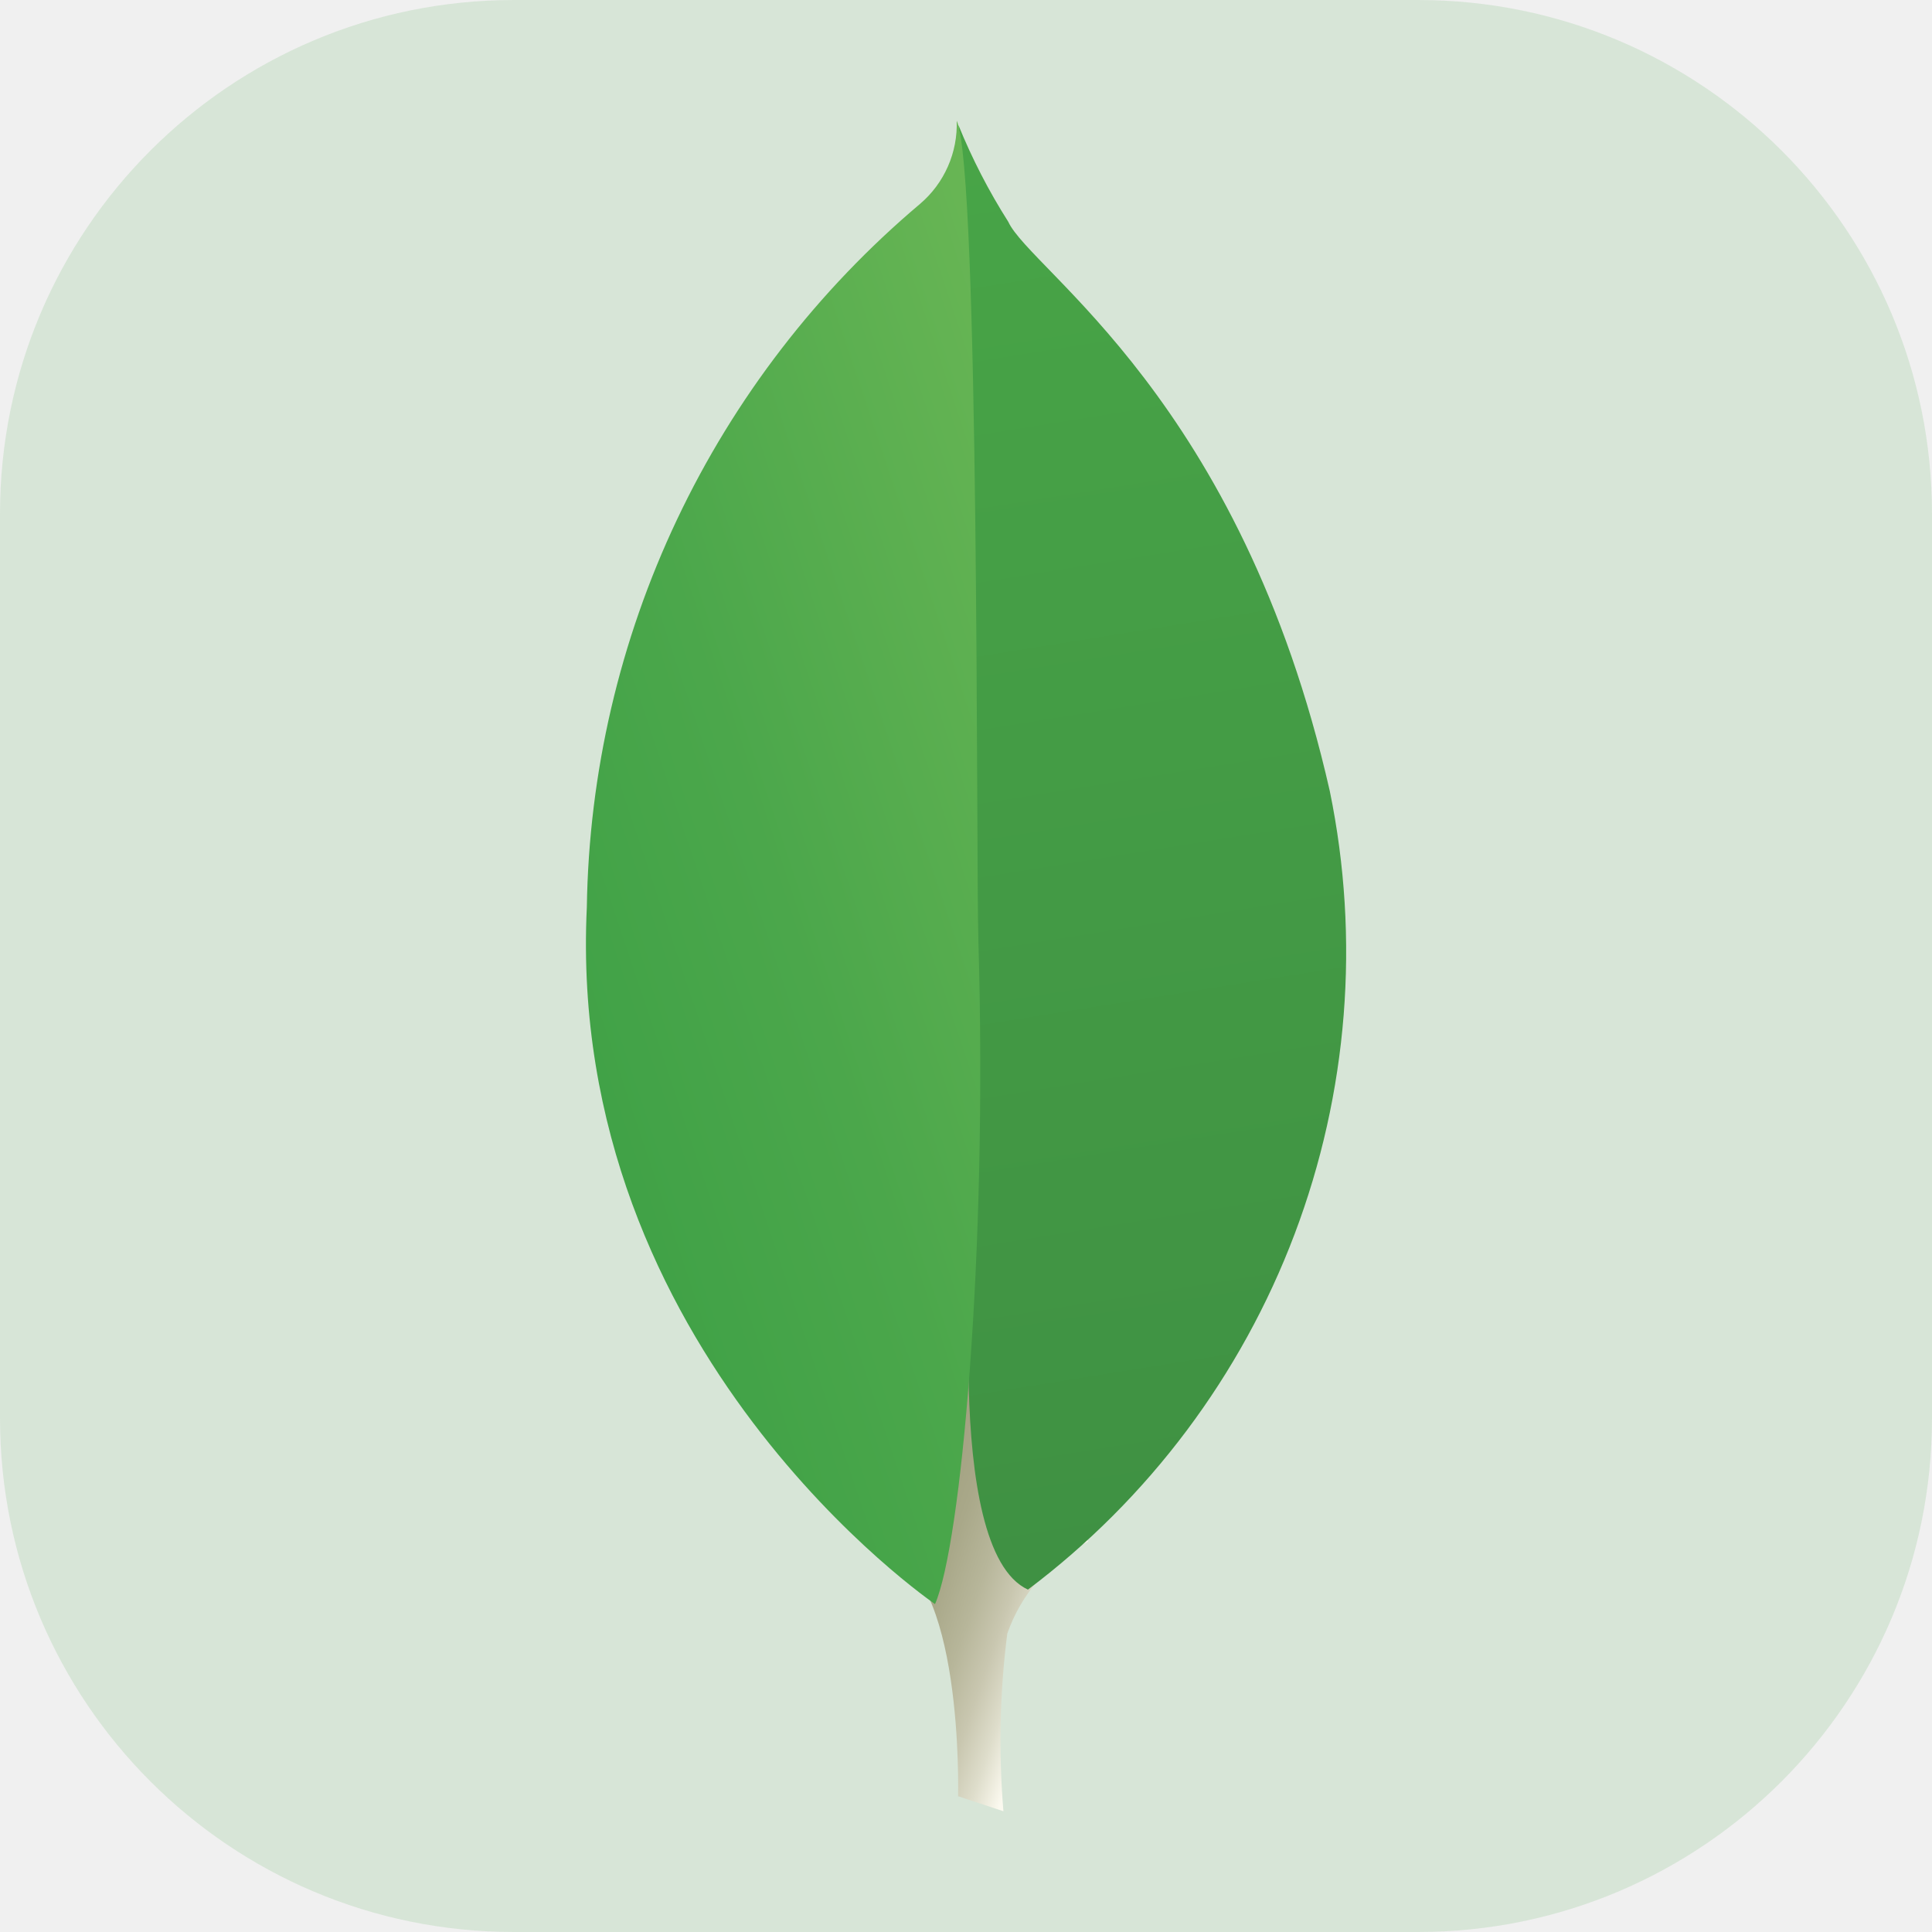
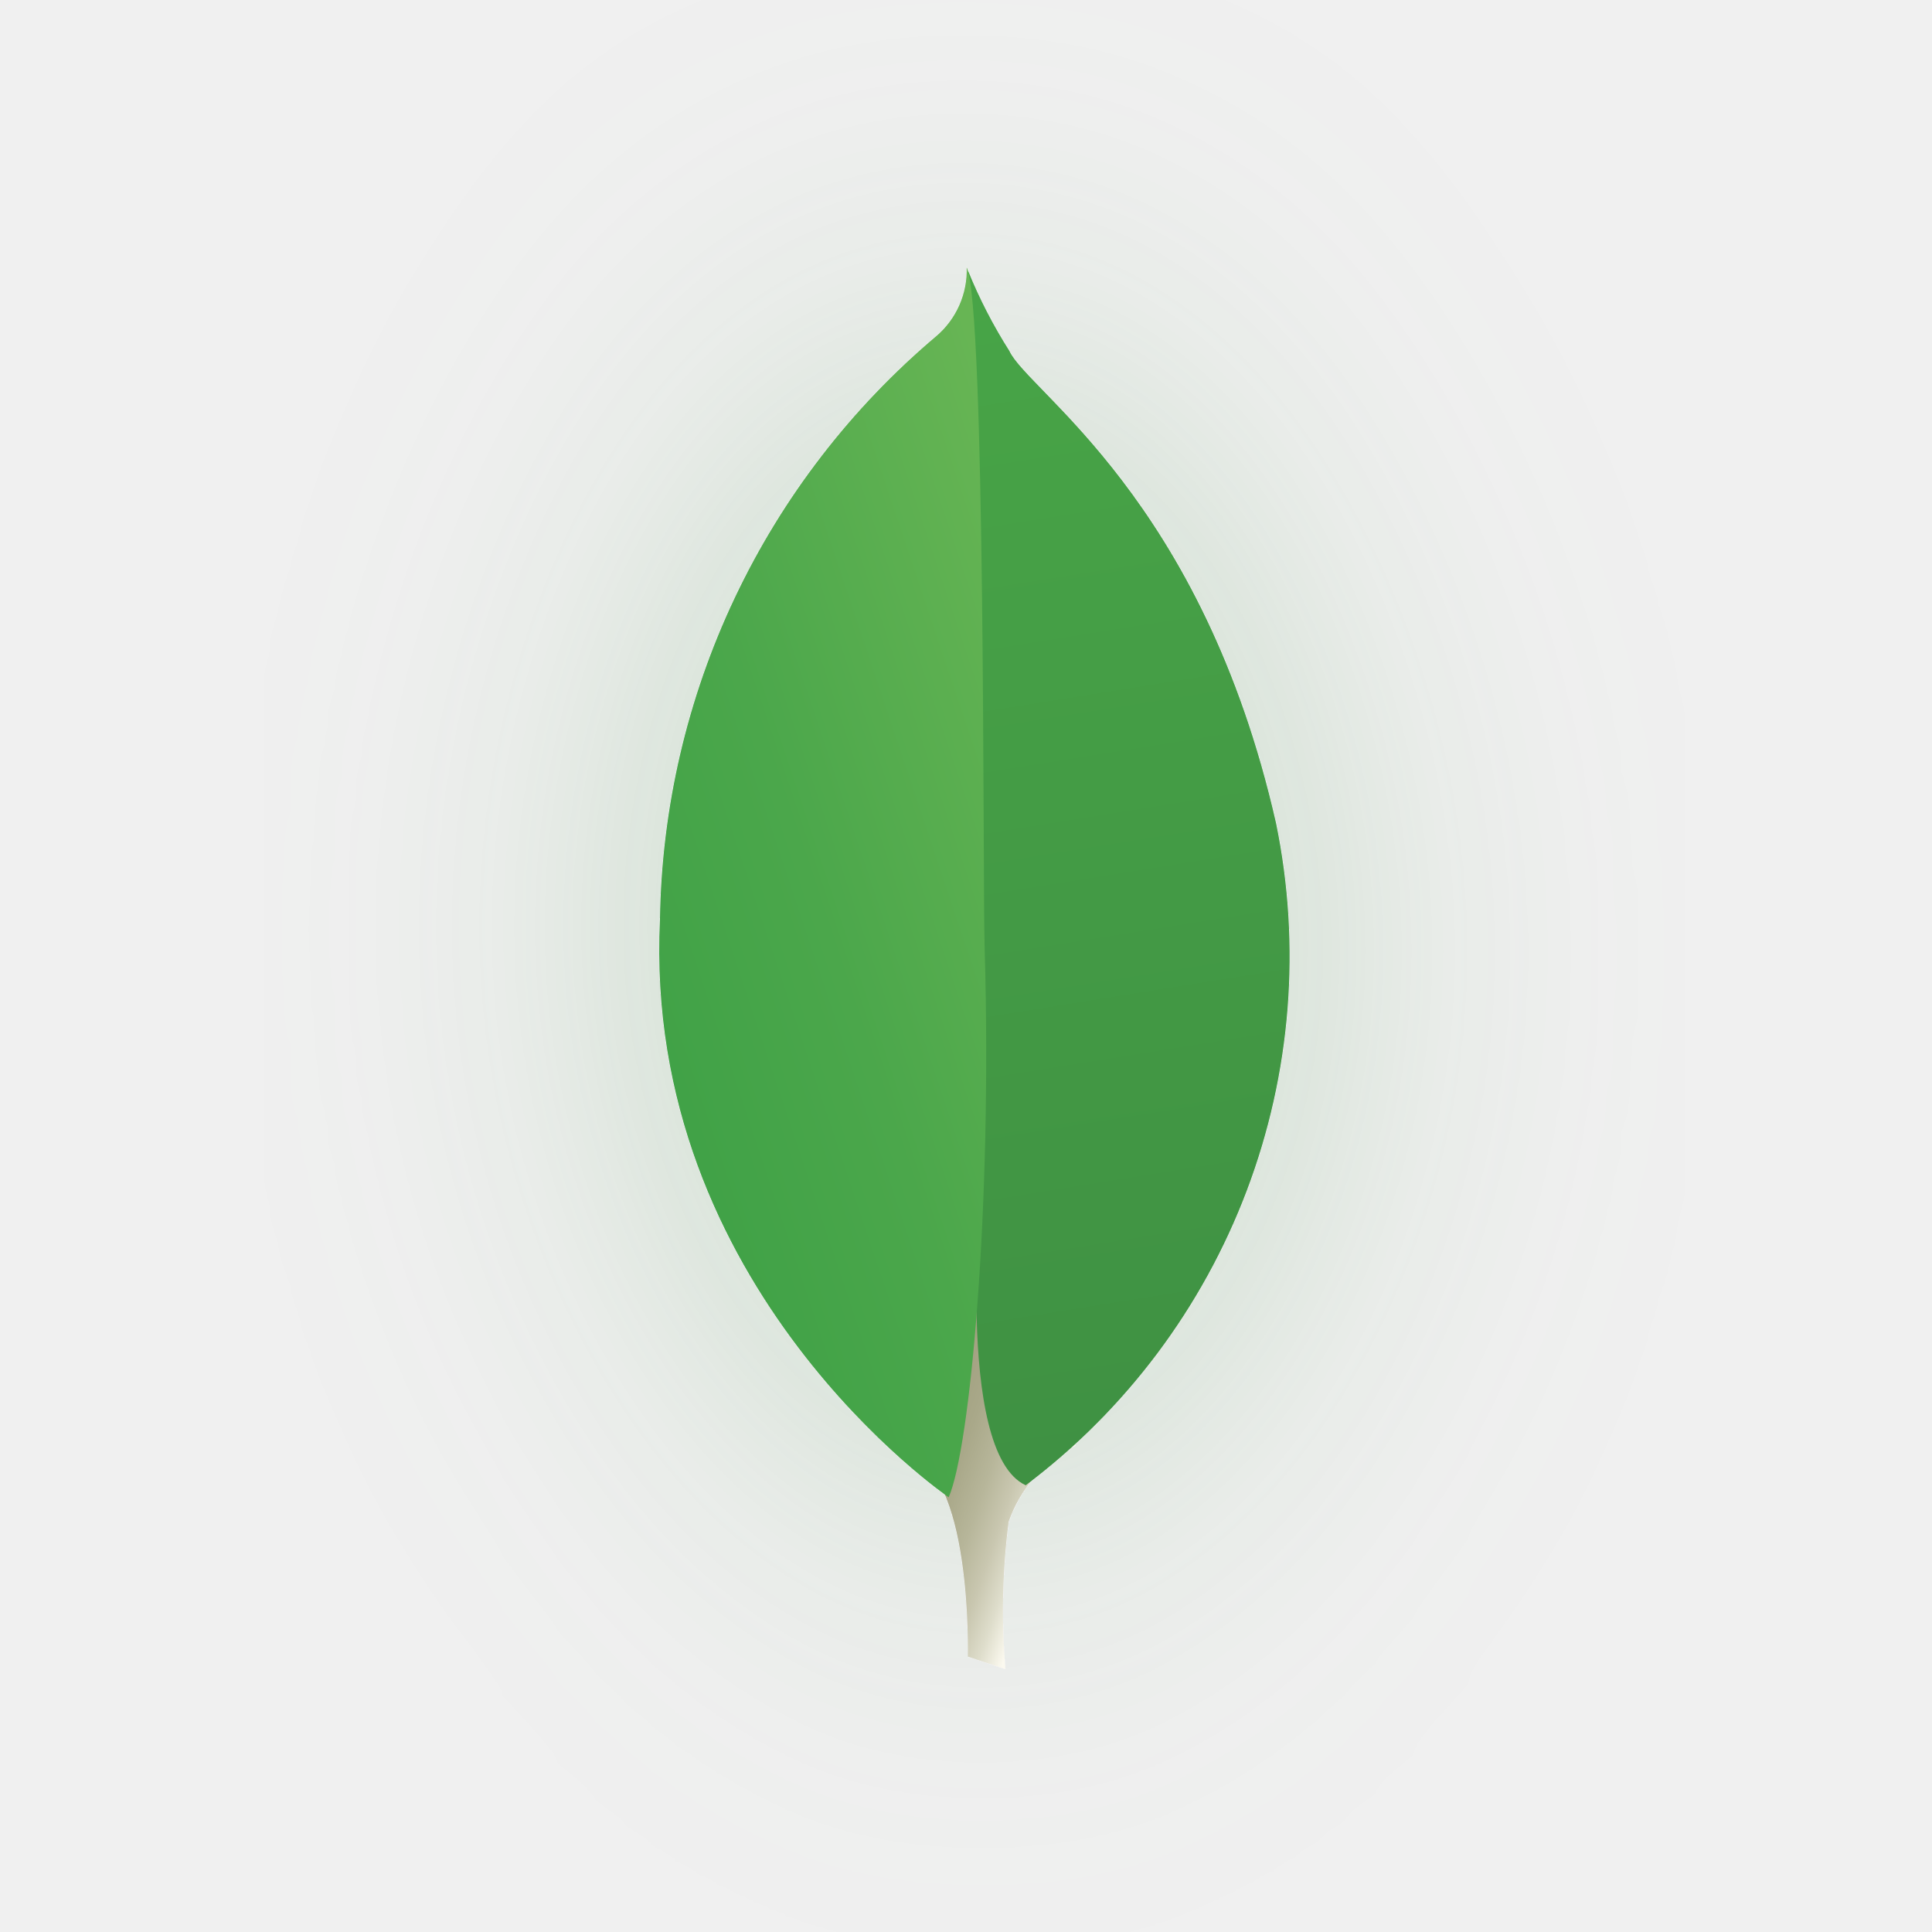
<svg xmlns="http://www.w3.org/2000/svg" width="94" height="94" viewBox="0 0 94 94" fill="none">
-   <rect width="94" height="94" rx="25" fill="#4CA84C" fill-opacity="0.15" />
-   <path d="M48.821 88.125L46.615 87.394C46.615 87.394 46.909 76.231 42.87 75.447C40.226 72.368 43.261 -55.98 52.925 75.009C51.089 75.936 49.685 77.54 49.009 79.483C48.643 82.349 48.58 85.246 48.821 88.125Z" fill="url(#paint0_linear_18_98)" />
-   <path d="M50.014 77.341C55.888 72.921 60.387 66.923 62.987 60.046C65.587 53.169 66.182 45.695 64.701 38.493C60.383 19.443 50.158 13.181 49.056 10.789C48.109 9.299 47.298 7.726 46.633 6.089L47.447 59.167C47.447 59.167 45.76 75.388 50.014 77.341Z" fill="url(#paint1_linear_18_98)" />
-   <path d="M45.493 78.046C45.493 78.046 27.513 65.8 28.552 44.136C28.649 37.605 30.147 31.171 32.944 25.268C35.741 19.365 39.772 14.131 44.764 9.92C45.347 9.424 45.81 8.802 46.119 8.101C46.428 7.401 46.574 6.64 46.548 5.875C47.667 8.284 47.485 41.839 47.602 45.763C48.057 61.029 46.753 75.165 45.493 78.046Z" fill="url(#paint2_linear_18_98)" />
+   <g clip-path="url(#clip0_176_204)">
+     <g filter="url(#filter0_d_176_204)">
+       <path d="M48.917 81.207L47.088 80.601C47.088 80.601 47.332 71.344 43.982 70.694C41.79 68.141 44.306 -38.294 52.321 70.331C50.798 71.1 49.634 72.43 49.073 74.041C48.77 76.417 48.718 78.82 48.917 81.207Z" fill="url(#paint0_linear_176_204)" />
+       <path d="M49.907 72.265C54.778 68.599 58.509 63.625 60.665 57.922C62.821 52.219 63.314 46.021 62.086 40.049C58.505 24.252 50.026 19.058 49.112 17.075C48.327 15.839 47.654 14.535 47.103 13.178L47.777 57.194C47.777 57.194 46.379 70.645 49.907 72.265Z" fill="url(#paint1_linear_176_204)" />
+       <path d="M46.157 72.85C46.157 72.85 31.247 62.694 32.109 44.729C32.19 39.312 33.431 33.977 35.751 29.082C38.07 24.187 41.413 19.847 45.553 16.354C46.036 15.943 46.42 15.427 46.676 14.846C46.932 14.265 47.054 13.634 47.032 13C47.96 14.998 47.809 42.824 47.906 46.078C48.284 58.738 47.202 70.46 46.157 72.85Z" fill="url(#paint2_linear_176_204)" />
+     </g>
+   </g>
  <defs>
-     <linearGradient id="paint0_linear_18_98" x1="33.992" y1="47.741" x2="59.347" y2="56.345" gradientUnits="userSpaceOnUse">
+     <filter id="filter0_d_176_204" x="12.873" y="-6.2" width="69.073" height="106.607" filterUnits="userSpaceOnUse" color-interpolation-filters="sRGB">
+       <feFlood flood-opacity="0" result="BackgroundImageFix" />
+       <feColorMatrix in="SourceAlpha" type="matrix" values="0 0 0 0 0 0 0 0 0 0 0 0 0 0 0 0 0 0 127 0" result="hardAlpha" />
+       <feOffset />
+       <feGaussianBlur stdDeviation="9.6" />
+       <feComposite in2="hardAlpha" operator="out" />
+       <feColorMatrix type="matrix" values="0 0 0 0 0.251 0 0 0 0 0.576 0 0 0 0 0.263 0 0 0 0.25 0" />
+       <feBlend mode="normal" in2="BackgroundImageFix" result="effect1_dropShadow_176_204" />
+       <feBlend mode="normal" in="SourceGraphic" in2="effect1_dropShadow_176_204" result="shape" />
+     </filter>
+     <linearGradient id="paint0_linear_176_204" x1="36.62" y1="47.718" x2="57.646" y2="54.853" gradientUnits="userSpaceOnUse">
      <stop offset="0.231" stop-color="#999875" />
      <stop offset="0.563" stop-color="#9B9977" />
      <stop offset="0.683" stop-color="#A09F7E" />
      <stop offset="0.768" stop-color="#A9A889" />
      <stop offset="0.837" stop-color="#B7B69A" />
      <stop offset="0.896" stop-color="#C9C7B0" />
      <stop offset="0.948" stop-color="#DEDDCB" />
      <stop offset="0.994" stop-color="#F8F6EB" />
      <stop offset="1" stop-color="#FBF9EF" />
    </linearGradient>
-     <linearGradient id="paint1_linear_18_98" x1="43.29" y1="5.71" x2="54.499" y2="75.708" gradientUnits="userSpaceOnUse">
+     <linearGradient id="paint1_linear_176_204" x1="44.33" y1="12.863" x2="53.626" y2="70.91" gradientUnits="userSpaceOnUse">
      <stop stop-color="#48A547" />
      <stop offset="1" stop-color="#3F9143" />
    </linearGradient>
-     <linearGradient id="paint2_linear_18_98" x1="27.006" y1="46.28" x2="57.088" y2="36.206" gradientUnits="userSpaceOnUse">
+     <linearGradient id="paint2_linear_176_204" x1="30.826" y1="46.507" x2="55.772" y2="38.153" gradientUnits="userSpaceOnUse">
      <stop stop-color="#41A247" />
      <stop offset="0.352" stop-color="#4BA74B" />
      <stop offset="0.956" stop-color="#67B554" />
      <stop offset="1" stop-color="#69B655" />
    </linearGradient>
+     <clipPath id="clip0_176_204">
+       <rect width="94" height="94" rx="25" fill="white" />
+     </clipPath>
  </defs>
</svg>
